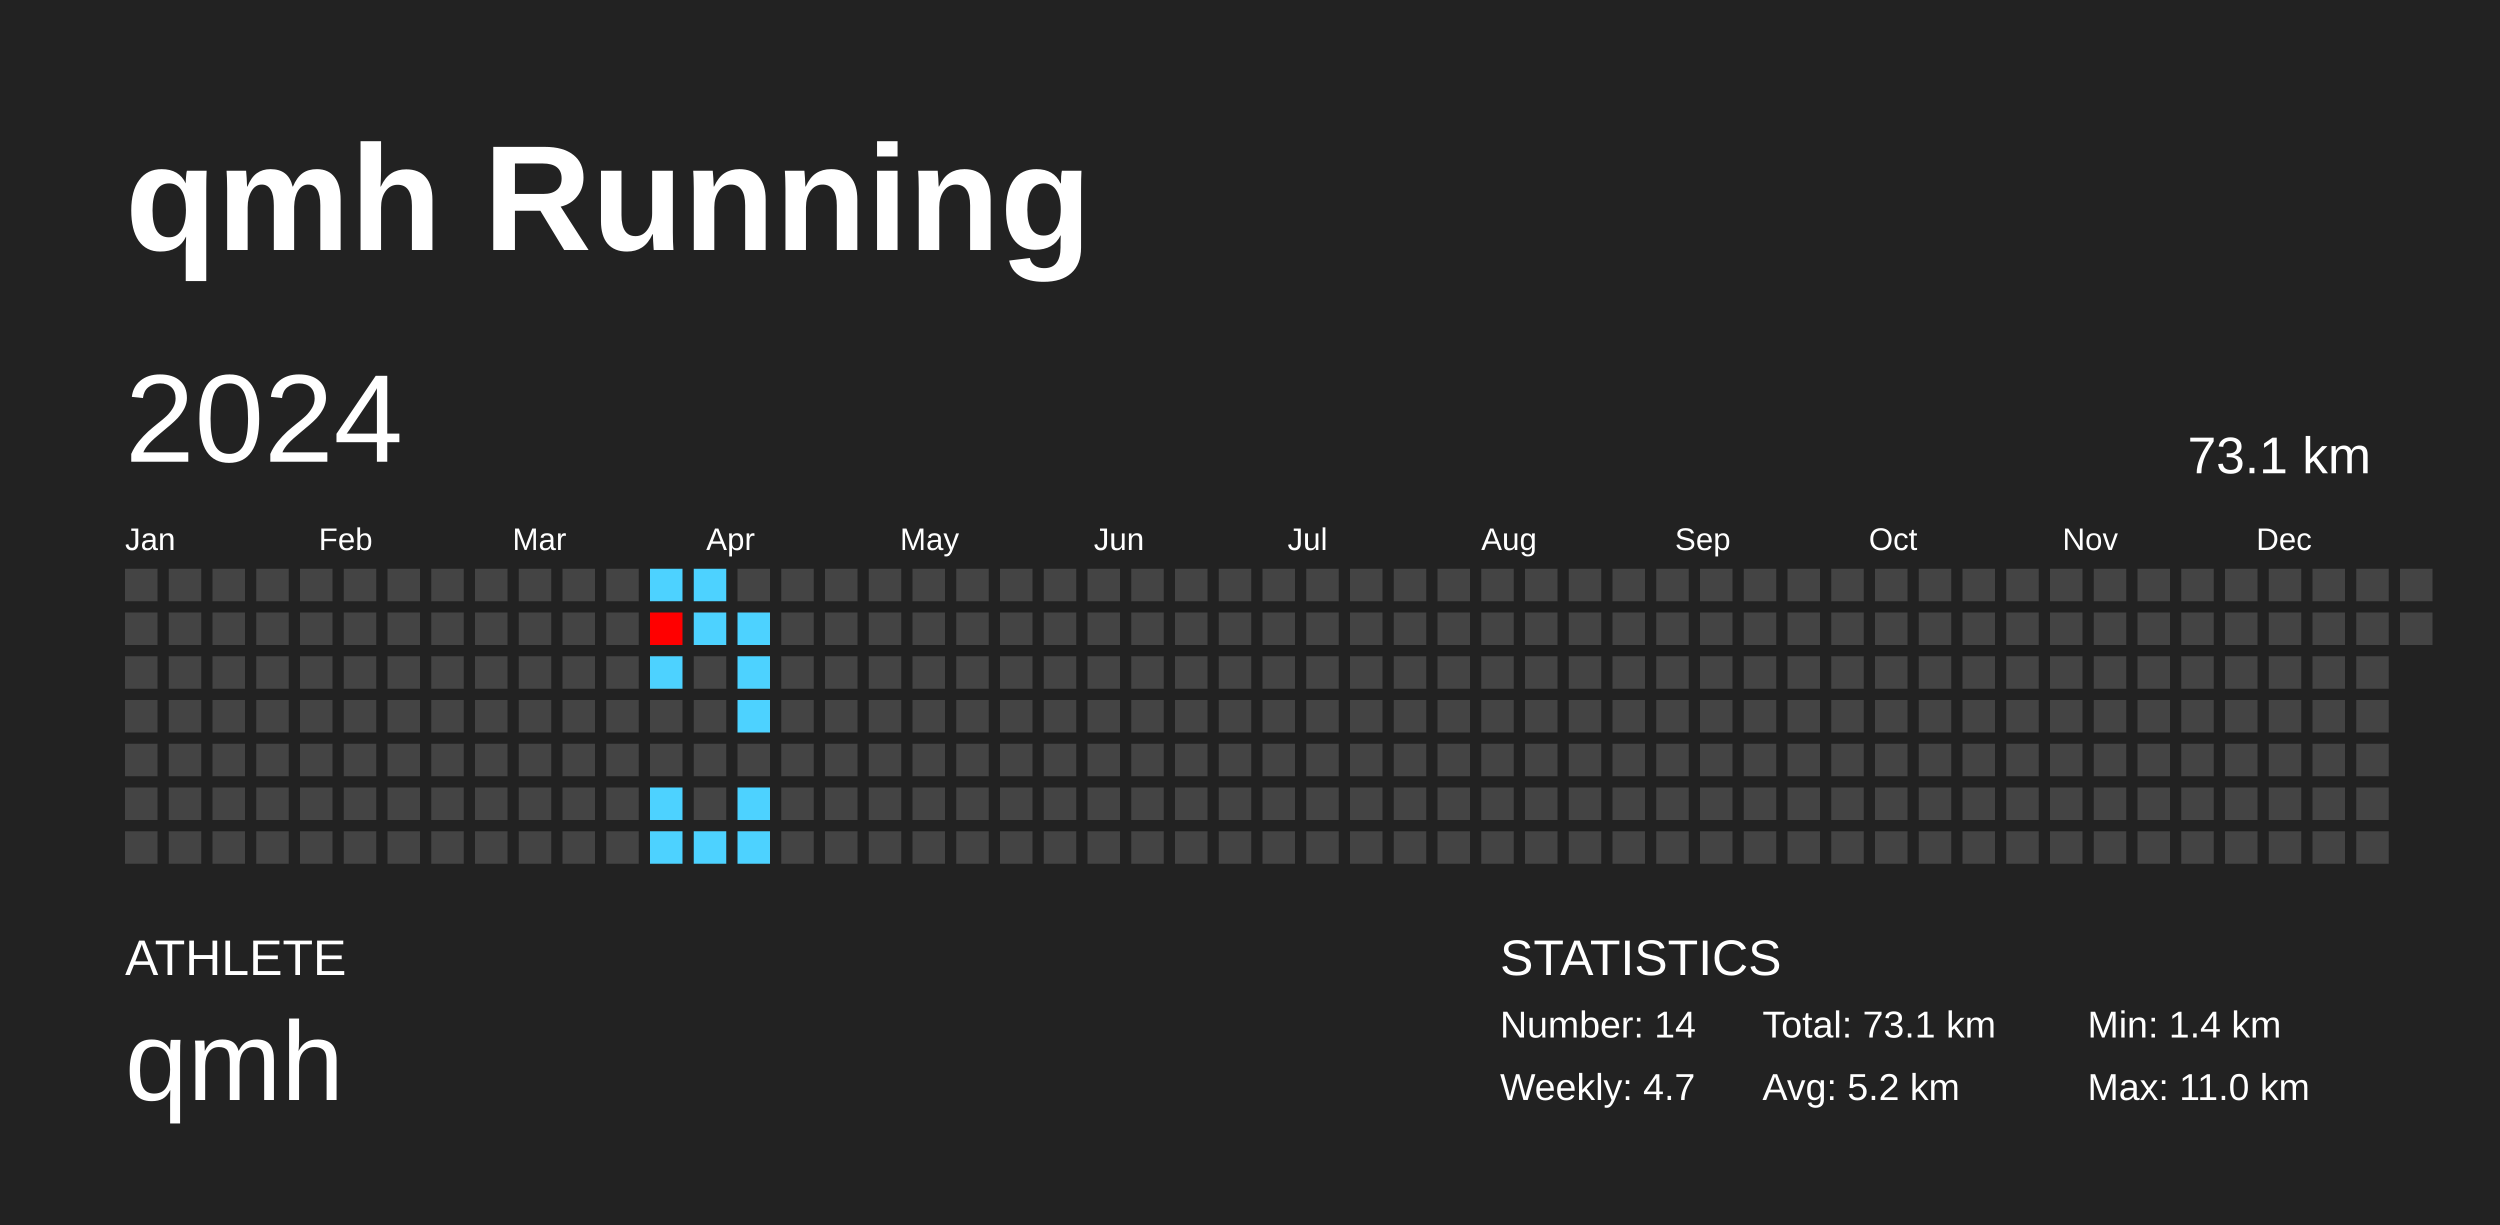
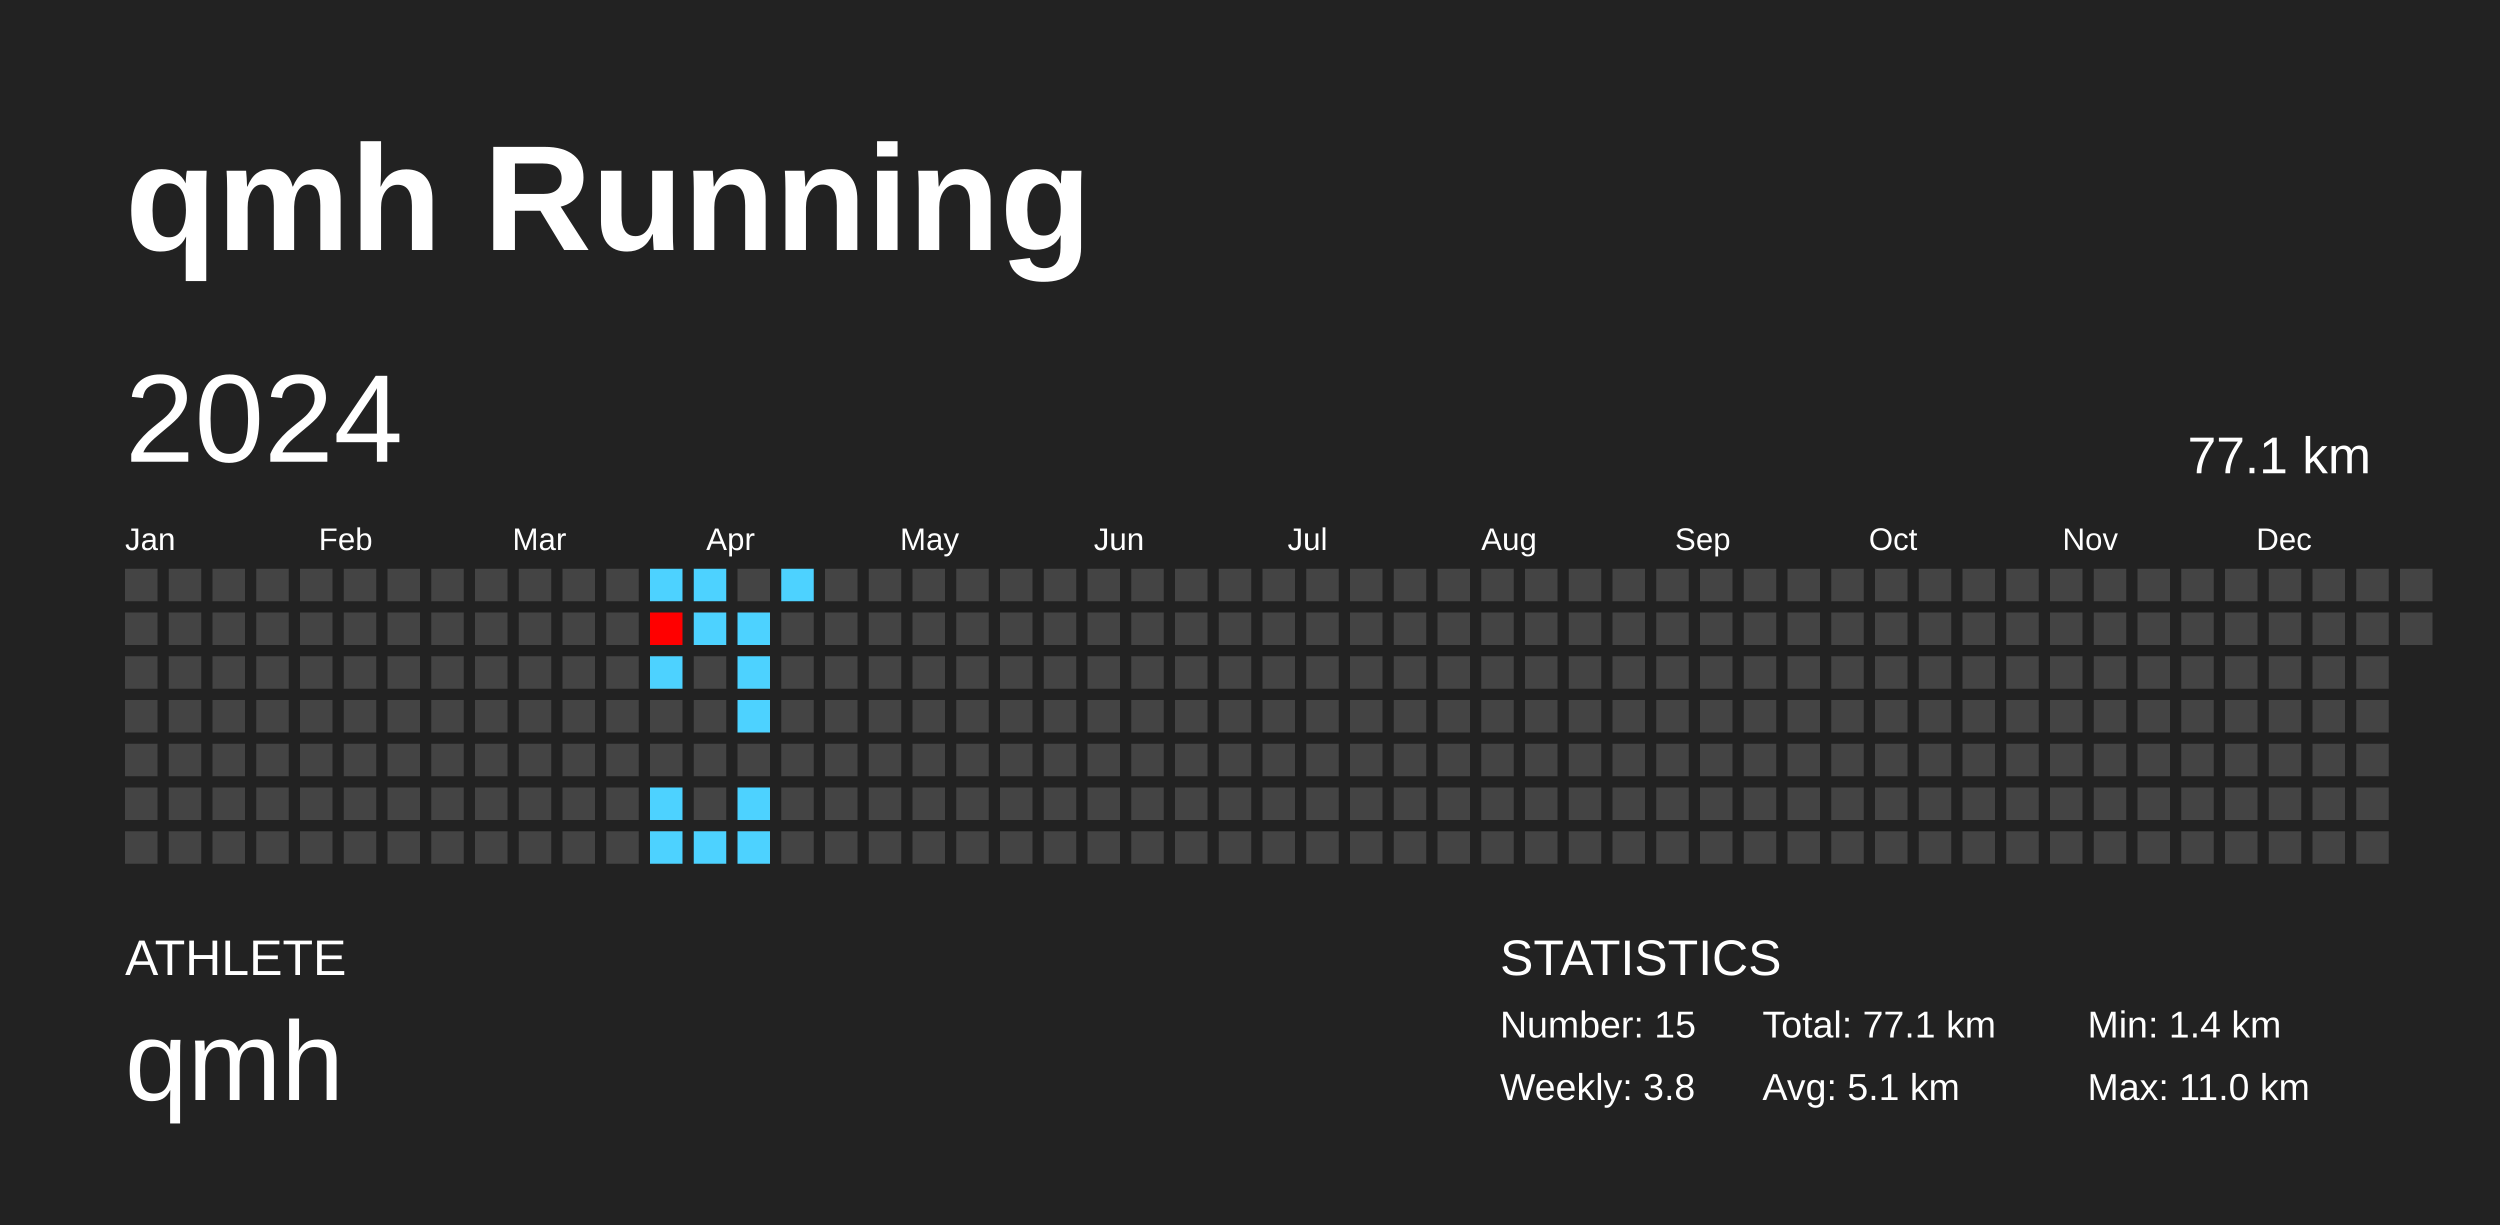
<svg xmlns="http://www.w3.org/2000/svg" baseProfile="full" height="98mm" version="1.1" viewBox="0,0,200,98" width="200mm">
  <defs />
  <rect fill="#222222" height="98" width="200" x="0" y="0" />
  <text fill="#FFFFFF" style="font-size:12px; font-family:Arial; font-weight:bold;" x="10" y="20">qmh Running</text>
  <text fill="#FFFFFF" style="font-size:4px; font-family:Arial" x="10" y="78">ATHLETE</text>
  <text fill="#FFFFFF" style="font-size:9px; font-family:Arial" x="10" y="88">qmh</text>
  <text fill="#FFFFFF" style="font-size:4px; font-family:Arial" x="120" y="78">STATISTICS</text>
-   <text fill="#FFFFFF" style="font-size:3px; font-family:Arial" x="120" y="83">Number: 14</text>
-   <text fill="#FFFFFF" style="font-size:3px; font-family:Arial" x="120" y="88">Weekly: 4.7</text>
-   <text fill="#FFFFFF" style="font-size:3px; font-family:Arial" x="141" y="83">Total: 73.1 km</text>
-   <text fill="#FFFFFF" style="font-size:3px; font-family:Arial" x="141" y="88">Avg: 5.2 km</text>
+   <text fill="#FFFFFF" style="font-size:3px; font-family:Arial" x="120" y="83">Number: 15</text>
+   <text fill="#FFFFFF" style="font-size:3px; font-family:Arial" x="120" y="88">Weekly: 3.8</text>
+   <text fill="#FFFFFF" style="font-size:3px; font-family:Arial" x="141" y="83">Total: 77.1 km</text>
+   <text fill="#FFFFFF" style="font-size:3px; font-family:Arial" x="141" y="88">Avg: 5.1 km</text>
  <text fill="#FFFFFF" style="font-size:3px; font-family:Arial" x="167" y="83">Min: 1.4 km</text>
  <text fill="#FFFFFF" style="font-size:3px; font-family:Arial" x="167" y="88">Max: 11.0 km</text>
  <text dominant-baseline="hanging" fill="#FFFFFF" style="font-size:10.0px; font-family:Arial;" x="10" y="30">2024</text>
-   <text dominant-baseline="hanging" fill="#FFFFFF" style="font-size:4.125px; font-family:Arial;" x="175" y="35">73.1 km</text>
+   <text dominant-baseline="hanging" fill="#FFFFFF" style="font-size:4.125px; font-family:Arial;" x="175" y="35">77.1 km</text>
  <text fill="#FFFFFF" style="font-size:2.5px; font-family:Arial" x="10.0" y="44">Jan</text>
  <text fill="#FFFFFF" style="font-size:2.5px; font-family:Arial" x="25.5" y="44">Feb</text>
  <text fill="#FFFFFF" style="font-size:2.5px; font-family:Arial" x="41.0" y="44">Mar</text>
  <text fill="#FFFFFF" style="font-size:2.5px; font-family:Arial" x="56.5" y="44">Apr</text>
  <text fill="#FFFFFF" style="font-size:2.5px; font-family:Arial" x="72.0" y="44">May</text>
  <text fill="#FFFFFF" style="font-size:2.5px; font-family:Arial" x="87.5" y="44">Jun</text>
  <text fill="#FFFFFF" style="font-size:2.5px; font-family:Arial" x="103.0" y="44">Jul</text>
  <text fill="#FFFFFF" style="font-size:2.5px; font-family:Arial" x="118.5" y="44">Aug</text>
  <text fill="#FFFFFF" style="font-size:2.5px; font-family:Arial" x="134.0" y="44">Sep</text>
  <text fill="#FFFFFF" style="font-size:2.5px; font-family:Arial" x="149.5" y="44">Oct</text>
  <text fill="#FFFFFF" style="font-size:2.5px; font-family:Arial" x="165.0" y="44">Nov</text>
  <text fill="#FFFFFF" style="font-size:2.5px; font-family:Arial" x="180.5" y="44">Dec</text>
  <rect fill="#444444" height="2.6" width="2.6" x="10.0" y="45.5" />
  <rect fill="#444444" height="2.6" width="2.6" x="10.0" y="49.0" />
  <rect fill="#444444" height="2.6" width="2.6" x="10.0" y="52.5" />
  <rect fill="#444444" height="2.6" width="2.6" x="10.0" y="56.0" />
  <rect fill="#444444" height="2.6" width="2.6" x="10.0" y="59.5" />
  <rect fill="#444444" height="2.6" width="2.6" x="10.0" y="63.0" />
  <rect fill="#444444" height="2.6" width="2.6" x="10.0" y="66.5" />
  <rect fill="#444444" height="2.6" width="2.6" x="13.5" y="45.5" />
  <rect fill="#444444" height="2.6" width="2.6" x="13.5" y="49.0" />
  <rect fill="#444444" height="2.6" width="2.6" x="13.5" y="52.5" />
  <rect fill="#444444" height="2.6" width="2.6" x="13.5" y="56.0" />
  <rect fill="#444444" height="2.6" width="2.6" x="13.5" y="59.5" />
  <rect fill="#444444" height="2.6" width="2.6" x="13.5" y="63.0" />
  <rect fill="#444444" height="2.6" width="2.6" x="13.5" y="66.5" />
  <rect fill="#444444" height="2.6" width="2.6" x="17.0" y="45.5" />
  <rect fill="#444444" height="2.6" width="2.6" x="17.0" y="49.0" />
  <rect fill="#444444" height="2.6" width="2.6" x="17.0" y="52.5" />
  <rect fill="#444444" height="2.6" width="2.6" x="17.0" y="56.0" />
  <rect fill="#444444" height="2.6" width="2.6" x="17.0" y="59.5" />
  <rect fill="#444444" height="2.6" width="2.6" x="17.0" y="63.0" />
  <rect fill="#444444" height="2.6" width="2.6" x="17.0" y="66.5" />
  <rect fill="#444444" height="2.6" width="2.6" x="20.5" y="45.5" />
  <rect fill="#444444" height="2.6" width="2.6" x="20.5" y="49.0" />
  <rect fill="#444444" height="2.6" width="2.6" x="20.5" y="52.5" />
  <rect fill="#444444" height="2.6" width="2.6" x="20.5" y="56.0" />
  <rect fill="#444444" height="2.6" width="2.6" x="20.5" y="59.5" />
  <rect fill="#444444" height="2.6" width="2.6" x="20.5" y="63.0" />
  <rect fill="#444444" height="2.6" width="2.6" x="20.5" y="66.5" />
  <rect fill="#444444" height="2.6" width="2.6" x="24.0" y="45.5" />
  <rect fill="#444444" height="2.6" width="2.6" x="24.0" y="49.0" />
  <rect fill="#444444" height="2.6" width="2.6" x="24.0" y="52.5" />
  <rect fill="#444444" height="2.6" width="2.6" x="24.0" y="56.0" />
  <rect fill="#444444" height="2.6" width="2.6" x="24.0" y="59.5" />
  <rect fill="#444444" height="2.6" width="2.6" x="24.0" y="63.0" />
  <rect fill="#444444" height="2.6" width="2.6" x="24.0" y="66.5" />
  <rect fill="#444444" height="2.6" width="2.6" x="27.5" y="45.5" />
  <rect fill="#444444" height="2.6" width="2.6" x="27.5" y="49.0" />
  <rect fill="#444444" height="2.6" width="2.6" x="27.5" y="52.5" />
  <rect fill="#444444" height="2.6" width="2.6" x="27.5" y="56.0" />
  <rect fill="#444444" height="2.6" width="2.6" x="27.5" y="59.5" />
  <rect fill="#444444" height="2.6" width="2.6" x="27.5" y="63.0" />
  <rect fill="#444444" height="2.6" width="2.6" x="27.5" y="66.5" />
  <rect fill="#444444" height="2.6" width="2.6" x="31.0" y="45.5" />
  <rect fill="#444444" height="2.6" width="2.6" x="31.0" y="49.0" />
  <rect fill="#444444" height="2.6" width="2.6" x="31.0" y="52.5" />
  <rect fill="#444444" height="2.6" width="2.6" x="31.0" y="56.0" />
  <rect fill="#444444" height="2.6" width="2.6" x="31.0" y="59.5" />
  <rect fill="#444444" height="2.6" width="2.6" x="31.0" y="63.0" />
  <rect fill="#444444" height="2.6" width="2.6" x="31.0" y="66.5" />
  <rect fill="#444444" height="2.6" width="2.6" x="34.5" y="45.5" />
  <rect fill="#444444" height="2.6" width="2.6" x="34.5" y="49.0" />
  <rect fill="#444444" height="2.6" width="2.6" x="34.5" y="52.5" />
  <rect fill="#444444" height="2.6" width="2.6" x="34.5" y="56.0" />
  <rect fill="#444444" height="2.6" width="2.6" x="34.5" y="59.5" />
  <rect fill="#444444" height="2.6" width="2.6" x="34.5" y="63.0" />
  <rect fill="#444444" height="2.6" width="2.6" x="34.5" y="66.5" />
  <rect fill="#444444" height="2.6" width="2.6" x="38.0" y="45.5" />
  <rect fill="#444444" height="2.6" width="2.6" x="38.0" y="49.0" />
  <rect fill="#444444" height="2.6" width="2.6" x="38.0" y="52.5" />
  <rect fill="#444444" height="2.6" width="2.6" x="38.0" y="56.0" />
  <rect fill="#444444" height="2.6" width="2.6" x="38.0" y="59.5" />
  <rect fill="#444444" height="2.6" width="2.6" x="38.0" y="63.0" />
  <rect fill="#444444" height="2.6" width="2.6" x="38.0" y="66.5" />
  <rect fill="#444444" height="2.6" width="2.6" x="41.5" y="45.5" />
  <rect fill="#444444" height="2.6" width="2.6" x="41.5" y="49.0" />
  <rect fill="#444444" height="2.6" width="2.6" x="41.5" y="52.5" />
  <rect fill="#444444" height="2.6" width="2.6" x="41.5" y="56.0" />
  <rect fill="#444444" height="2.6" width="2.6" x="41.5" y="59.5" />
  <rect fill="#444444" height="2.6" width="2.6" x="41.5" y="63.0" />
  <rect fill="#444444" height="2.6" width="2.6" x="41.5" y="66.5" />
  <rect fill="#444444" height="2.6" width="2.6" x="45.0" y="45.5" />
  <rect fill="#444444" height="2.6" width="2.6" x="45.0" y="49.0" />
  <rect fill="#444444" height="2.6" width="2.6" x="45.0" y="52.5" />
  <rect fill="#444444" height="2.6" width="2.6" x="45.0" y="56.0" />
  <rect fill="#444444" height="2.6" width="2.6" x="45.0" y="59.5" />
  <rect fill="#444444" height="2.6" width="2.6" x="45.0" y="63.0" />
  <rect fill="#444444" height="2.6" width="2.6" x="45.0" y="66.5" />
  <rect fill="#444444" height="2.6" width="2.6" x="48.5" y="45.5" />
  <rect fill="#444444" height="2.6" width="2.6" x="48.5" y="49.0" />
  <rect fill="#444444" height="2.6" width="2.6" x="48.5" y="52.5" />
  <rect fill="#444444" height="2.6" width="2.6" x="48.5" y="56.0" />
  <rect fill="#444444" height="2.6" width="2.6" x="48.5" y="59.5" />
  <rect fill="#444444" height="2.6" width="2.6" x="48.5" y="63.0" />
  <rect fill="#444444" height="2.6" width="2.6" x="48.5" y="66.5" />
  <rect fill="#4dd2ff" height="2.6" width="2.6" x="52.0" y="45.5" />
  <rect fill="#ff0000" height="2.6" width="2.6" x="52.0" y="49.0" />
  <rect fill="#4dd2ff" height="2.6" width="2.6" x="52.0" y="52.5" />
  <rect fill="#444444" height="2.6" width="2.6" x="52.0" y="56.0" />
  <rect fill="#444444" height="2.6" width="2.6" x="52.0" y="59.5" />
  <rect fill="#4dd2ff" height="2.6" width="2.6" x="52.0" y="63.0" />
  <rect fill="#4dd2ff" height="2.6" width="2.6" x="52.0" y="66.5" />
  <rect fill="#4dd2ff" height="2.6" width="2.6" x="55.5" y="45.5" />
  <rect fill="#4dd2ff" height="2.6" width="2.6" x="55.5" y="49.0" />
  <rect fill="#444444" height="2.6" width="2.6" x="55.5" y="52.5" />
  <rect fill="#444444" height="2.6" width="2.6" x="55.5" y="56.0" />
  <rect fill="#444444" height="2.6" width="2.6" x="55.5" y="59.5" />
  <rect fill="#444444" height="2.6" width="2.6" x="55.5" y="63.0" />
  <rect fill="#4dd2ff" height="2.6" width="2.6" x="55.5" y="66.5" />
  <rect fill="#444444" height="2.6" width="2.6" x="59.0" y="45.5" />
  <rect fill="#4dd2ff" height="2.6" width="2.6" x="59.0" y="49.0" />
  <rect fill="#4dd2ff" height="2.6" width="2.6" x="59.0" y="52.5" />
  <rect fill="#4dd2ff" height="2.6" width="2.6" x="59.0" y="56.0" />
  <rect fill="#444444" height="2.6" width="2.6" x="59.0" y="59.5" />
  <rect fill="#4dd2ff" height="2.6" width="2.6" x="59.0" y="63.0" />
  <rect fill="#4dd2ff" height="2.6" width="2.6" x="59.0" y="66.5" />
-   <rect fill="#444444" height="2.6" width="2.6" x="62.5" y="45.5" />
+   <rect fill="#4dd2ff" height="2.6" width="2.6" x="62.5" y="45.5" />
  <rect fill="#444444" height="2.6" width="2.6" x="62.5" y="49.0" />
  <rect fill="#444444" height="2.6" width="2.6" x="62.5" y="52.5" />
  <rect fill="#444444" height="2.6" width="2.6" x="62.5" y="56.0" />
  <rect fill="#444444" height="2.6" width="2.6" x="62.5" y="59.5" />
  <rect fill="#444444" height="2.6" width="2.6" x="62.5" y="63.0" />
  <rect fill="#444444" height="2.6" width="2.6" x="62.5" y="66.5" />
  <rect fill="#444444" height="2.6" width="2.6" x="66.0" y="45.5" />
  <rect fill="#444444" height="2.6" width="2.6" x="66.0" y="49.0" />
  <rect fill="#444444" height="2.6" width="2.6" x="66.0" y="52.5" />
  <rect fill="#444444" height="2.6" width="2.6" x="66.0" y="56.0" />
  <rect fill="#444444" height="2.6" width="2.6" x="66.0" y="59.5" />
  <rect fill="#444444" height="2.6" width="2.6" x="66.0" y="63.0" />
  <rect fill="#444444" height="2.6" width="2.6" x="66.0" y="66.5" />
  <rect fill="#444444" height="2.6" width="2.6" x="69.5" y="45.5" />
  <rect fill="#444444" height="2.6" width="2.6" x="69.5" y="49.0" />
  <rect fill="#444444" height="2.6" width="2.6" x="69.5" y="52.5" />
  <rect fill="#444444" height="2.6" width="2.6" x="69.5" y="56.0" />
  <rect fill="#444444" height="2.6" width="2.6" x="69.5" y="59.5" />
  <rect fill="#444444" height="2.6" width="2.6" x="69.5" y="63.0" />
  <rect fill="#444444" height="2.6" width="2.6" x="69.5" y="66.5" />
  <rect fill="#444444" height="2.6" width="2.6" x="73.0" y="45.5" />
  <rect fill="#444444" height="2.6" width="2.6" x="73.0" y="49.0" />
  <rect fill="#444444" height="2.6" width="2.6" x="73.0" y="52.5" />
  <rect fill="#444444" height="2.6" width="2.6" x="73.0" y="56.0" />
  <rect fill="#444444" height="2.6" width="2.6" x="73.0" y="59.5" />
  <rect fill="#444444" height="2.6" width="2.6" x="73.0" y="63.0" />
  <rect fill="#444444" height="2.6" width="2.6" x="73.0" y="66.5" />
  <rect fill="#444444" height="2.6" width="2.6" x="76.5" y="45.5" />
  <rect fill="#444444" height="2.6" width="2.6" x="76.5" y="49.0" />
  <rect fill="#444444" height="2.6" width="2.6" x="76.5" y="52.5" />
  <rect fill="#444444" height="2.6" width="2.6" x="76.5" y="56.0" />
  <rect fill="#444444" height="2.6" width="2.6" x="76.5" y="59.5" />
  <rect fill="#444444" height="2.6" width="2.6" x="76.5" y="63.0" />
  <rect fill="#444444" height="2.6" width="2.6" x="76.5" y="66.5" />
  <rect fill="#444444" height="2.6" width="2.6" x="80.0" y="45.5" />
  <rect fill="#444444" height="2.6" width="2.6" x="80.0" y="49.0" />
  <rect fill="#444444" height="2.6" width="2.6" x="80.0" y="52.5" />
  <rect fill="#444444" height="2.6" width="2.6" x="80.0" y="56.0" />
  <rect fill="#444444" height="2.6" width="2.6" x="80.0" y="59.5" />
  <rect fill="#444444" height="2.6" width="2.6" x="80.0" y="63.0" />
  <rect fill="#444444" height="2.6" width="2.6" x="80.0" y="66.5" />
  <rect fill="#444444" height="2.6" width="2.6" x="83.5" y="45.5" />
  <rect fill="#444444" height="2.6" width="2.6" x="83.5" y="49.0" />
  <rect fill="#444444" height="2.6" width="2.6" x="83.5" y="52.5" />
  <rect fill="#444444" height="2.6" width="2.6" x="83.5" y="56.0" />
  <rect fill="#444444" height="2.6" width="2.6" x="83.5" y="59.5" />
  <rect fill="#444444" height="2.6" width="2.6" x="83.5" y="63.0" />
  <rect fill="#444444" height="2.6" width="2.6" x="83.5" y="66.5" />
  <rect fill="#444444" height="2.6" width="2.6" x="87.0" y="45.5" />
  <rect fill="#444444" height="2.6" width="2.6" x="87.0" y="49.0" />
  <rect fill="#444444" height="2.6" width="2.6" x="87.0" y="52.5" />
  <rect fill="#444444" height="2.6" width="2.6" x="87.0" y="56.0" />
  <rect fill="#444444" height="2.6" width="2.6" x="87.0" y="59.5" />
  <rect fill="#444444" height="2.6" width="2.6" x="87.0" y="63.0" />
  <rect fill="#444444" height="2.6" width="2.6" x="87.0" y="66.5" />
  <rect fill="#444444" height="2.6" width="2.6" x="90.5" y="45.5" />
  <rect fill="#444444" height="2.6" width="2.6" x="90.5" y="49.0" />
  <rect fill="#444444" height="2.6" width="2.6" x="90.5" y="52.5" />
  <rect fill="#444444" height="2.6" width="2.6" x="90.5" y="56.0" />
  <rect fill="#444444" height="2.6" width="2.6" x="90.5" y="59.5" />
  <rect fill="#444444" height="2.6" width="2.6" x="90.5" y="63.0" />
  <rect fill="#444444" height="2.6" width="2.6" x="90.5" y="66.5" />
  <rect fill="#444444" height="2.6" width="2.6" x="94.0" y="45.5" />
  <rect fill="#444444" height="2.6" width="2.6" x="94.0" y="49.0" />
  <rect fill="#444444" height="2.6" width="2.6" x="94.0" y="52.5" />
  <rect fill="#444444" height="2.6" width="2.6" x="94.0" y="56.0" />
  <rect fill="#444444" height="2.6" width="2.6" x="94.0" y="59.5" />
  <rect fill="#444444" height="2.6" width="2.6" x="94.0" y="63.0" />
  <rect fill="#444444" height="2.6" width="2.6" x="94.0" y="66.5" />
  <rect fill="#444444" height="2.6" width="2.6" x="97.5" y="45.5" />
  <rect fill="#444444" height="2.6" width="2.6" x="97.5" y="49.0" />
  <rect fill="#444444" height="2.6" width="2.6" x="97.5" y="52.5" />
  <rect fill="#444444" height="2.6" width="2.6" x="97.5" y="56.0" />
  <rect fill="#444444" height="2.6" width="2.6" x="97.5" y="59.5" />
  <rect fill="#444444" height="2.6" width="2.6" x="97.5" y="63.0" />
  <rect fill="#444444" height="2.6" width="2.6" x="97.5" y="66.5" />
  <rect fill="#444444" height="2.6" width="2.6" x="101.0" y="45.5" />
  <rect fill="#444444" height="2.6" width="2.6" x="101.0" y="49.0" />
  <rect fill="#444444" height="2.6" width="2.6" x="101.0" y="52.5" />
  <rect fill="#444444" height="2.6" width="2.6" x="101.0" y="56.0" />
  <rect fill="#444444" height="2.6" width="2.6" x="101.0" y="59.5" />
  <rect fill="#444444" height="2.6" width="2.6" x="101.0" y="63.0" />
  <rect fill="#444444" height="2.6" width="2.6" x="101.0" y="66.5" />
  <rect fill="#444444" height="2.6" width="2.6" x="104.5" y="45.5" />
  <rect fill="#444444" height="2.6" width="2.6" x="104.5" y="49.0" />
  <rect fill="#444444" height="2.6" width="2.6" x="104.5" y="52.5" />
  <rect fill="#444444" height="2.6" width="2.6" x="104.5" y="56.0" />
  <rect fill="#444444" height="2.6" width="2.6" x="104.5" y="59.5" />
  <rect fill="#444444" height="2.6" width="2.6" x="104.5" y="63.0" />
  <rect fill="#444444" height="2.6" width="2.6" x="104.5" y="66.5" />
  <rect fill="#444444" height="2.6" width="2.6" x="108.0" y="45.5" />
  <rect fill="#444444" height="2.6" width="2.6" x="108.0" y="49.0" />
  <rect fill="#444444" height="2.6" width="2.6" x="108.0" y="52.5" />
  <rect fill="#444444" height="2.6" width="2.6" x="108.0" y="56.0" />
  <rect fill="#444444" height="2.6" width="2.6" x="108.0" y="59.5" />
  <rect fill="#444444" height="2.6" width="2.6" x="108.0" y="63.0" />
  <rect fill="#444444" height="2.6" width="2.6" x="108.0" y="66.5" />
  <rect fill="#444444" height="2.6" width="2.6" x="111.5" y="45.5" />
  <rect fill="#444444" height="2.6" width="2.6" x="111.5" y="49.0" />
  <rect fill="#444444" height="2.6" width="2.6" x="111.5" y="52.5" />
  <rect fill="#444444" height="2.6" width="2.6" x="111.5" y="56.0" />
  <rect fill="#444444" height="2.6" width="2.6" x="111.5" y="59.5" />
  <rect fill="#444444" height="2.6" width="2.6" x="111.5" y="63.0" />
  <rect fill="#444444" height="2.6" width="2.6" x="111.5" y="66.5" />
  <rect fill="#444444" height="2.6" width="2.6" x="115.0" y="45.5" />
  <rect fill="#444444" height="2.6" width="2.6" x="115.0" y="49.0" />
  <rect fill="#444444" height="2.6" width="2.6" x="115.0" y="52.5" />
  <rect fill="#444444" height="2.6" width="2.6" x="115.0" y="56.0" />
  <rect fill="#444444" height="2.6" width="2.6" x="115.0" y="59.5" />
  <rect fill="#444444" height="2.6" width="2.6" x="115.0" y="63.0" />
  <rect fill="#444444" height="2.6" width="2.6" x="115.0" y="66.5" />
  <rect fill="#444444" height="2.6" width="2.6" x="118.5" y="45.5" />
  <rect fill="#444444" height="2.6" width="2.6" x="118.5" y="49.0" />
  <rect fill="#444444" height="2.6" width="2.6" x="118.5" y="52.5" />
  <rect fill="#444444" height="2.6" width="2.6" x="118.5" y="56.0" />
  <rect fill="#444444" height="2.6" width="2.6" x="118.5" y="59.5" />
  <rect fill="#444444" height="2.6" width="2.6" x="118.5" y="63.0" />
  <rect fill="#444444" height="2.6" width="2.6" x="118.5" y="66.5" />
  <rect fill="#444444" height="2.6" width="2.6" x="122.0" y="45.5" />
  <rect fill="#444444" height="2.6" width="2.6" x="122.0" y="49.0" />
  <rect fill="#444444" height="2.6" width="2.6" x="122.0" y="52.5" />
  <rect fill="#444444" height="2.6" width="2.6" x="122.0" y="56.0" />
  <rect fill="#444444" height="2.6" width="2.6" x="122.0" y="59.5" />
  <rect fill="#444444" height="2.6" width="2.6" x="122.0" y="63.0" />
  <rect fill="#444444" height="2.6" width="2.6" x="122.0" y="66.5" />
  <rect fill="#444444" height="2.6" width="2.6" x="125.5" y="45.5" />
  <rect fill="#444444" height="2.6" width="2.6" x="125.5" y="49.0" />
  <rect fill="#444444" height="2.6" width="2.6" x="125.5" y="52.5" />
  <rect fill="#444444" height="2.6" width="2.6" x="125.5" y="56.0" />
  <rect fill="#444444" height="2.6" width="2.6" x="125.5" y="59.5" />
  <rect fill="#444444" height="2.6" width="2.6" x="125.5" y="63.0" />
  <rect fill="#444444" height="2.6" width="2.6" x="125.5" y="66.5" />
  <rect fill="#444444" height="2.6" width="2.6" x="129.0" y="45.5" />
  <rect fill="#444444" height="2.6" width="2.6" x="129.0" y="49.0" />
  <rect fill="#444444" height="2.6" width="2.6" x="129.0" y="52.5" />
  <rect fill="#444444" height="2.6" width="2.6" x="129.0" y="56.0" />
  <rect fill="#444444" height="2.6" width="2.6" x="129.0" y="59.5" />
  <rect fill="#444444" height="2.6" width="2.6" x="129.0" y="63.0" />
  <rect fill="#444444" height="2.6" width="2.6" x="129.0" y="66.5" />
  <rect fill="#444444" height="2.6" width="2.6" x="132.5" y="45.5" />
  <rect fill="#444444" height="2.6" width="2.6" x="132.5" y="49.0" />
  <rect fill="#444444" height="2.6" width="2.6" x="132.5" y="52.5" />
  <rect fill="#444444" height="2.6" width="2.6" x="132.5" y="56.0" />
  <rect fill="#444444" height="2.6" width="2.6" x="132.5" y="59.5" />
  <rect fill="#444444" height="2.6" width="2.6" x="132.5" y="63.0" />
  <rect fill="#444444" height="2.6" width="2.6" x="132.5" y="66.5" />
  <rect fill="#444444" height="2.6" width="2.6" x="136.0" y="45.5" />
  <rect fill="#444444" height="2.6" width="2.6" x="136.0" y="49.0" />
  <rect fill="#444444" height="2.6" width="2.6" x="136.0" y="52.5" />
  <rect fill="#444444" height="2.6" width="2.6" x="136.0" y="56.0" />
  <rect fill="#444444" height="2.6" width="2.6" x="136.0" y="59.5" />
  <rect fill="#444444" height="2.6" width="2.6" x="136.0" y="63.0" />
  <rect fill="#444444" height="2.6" width="2.6" x="136.0" y="66.5" />
  <rect fill="#444444" height="2.6" width="2.6" x="139.5" y="45.5" />
  <rect fill="#444444" height="2.6" width="2.6" x="139.5" y="49.0" />
  <rect fill="#444444" height="2.6" width="2.6" x="139.5" y="52.5" />
  <rect fill="#444444" height="2.6" width="2.6" x="139.5" y="56.0" />
  <rect fill="#444444" height="2.6" width="2.6" x="139.5" y="59.5" />
  <rect fill="#444444" height="2.6" width="2.6" x="139.5" y="63.0" />
  <rect fill="#444444" height="2.6" width="2.6" x="139.5" y="66.5" />
  <rect fill="#444444" height="2.6" width="2.6" x="143.0" y="45.5" />
  <rect fill="#444444" height="2.6" width="2.6" x="143.0" y="49.0" />
  <rect fill="#444444" height="2.6" width="2.6" x="143.0" y="52.5" />
  <rect fill="#444444" height="2.6" width="2.6" x="143.0" y="56.0" />
  <rect fill="#444444" height="2.6" width="2.6" x="143.0" y="59.5" />
  <rect fill="#444444" height="2.6" width="2.6" x="143.0" y="63.0" />
  <rect fill="#444444" height="2.6" width="2.6" x="143.0" y="66.5" />
  <rect fill="#444444" height="2.6" width="2.6" x="146.5" y="45.5" />
  <rect fill="#444444" height="2.6" width="2.6" x="146.5" y="49.0" />
  <rect fill="#444444" height="2.6" width="2.6" x="146.5" y="52.5" />
  <rect fill="#444444" height="2.6" width="2.6" x="146.5" y="56.0" />
  <rect fill="#444444" height="2.6" width="2.6" x="146.5" y="59.5" />
  <rect fill="#444444" height="2.6" width="2.6" x="146.5" y="63.0" />
  <rect fill="#444444" height="2.6" width="2.6" x="146.5" y="66.5" />
  <rect fill="#444444" height="2.6" width="2.6" x="150.0" y="45.5" />
  <rect fill="#444444" height="2.6" width="2.6" x="150.0" y="49.0" />
  <rect fill="#444444" height="2.6" width="2.6" x="150.0" y="52.5" />
  <rect fill="#444444" height="2.6" width="2.6" x="150.0" y="56.0" />
  <rect fill="#444444" height="2.6" width="2.6" x="150.0" y="59.5" />
  <rect fill="#444444" height="2.6" width="2.6" x="150.0" y="63.0" />
  <rect fill="#444444" height="2.6" width="2.6" x="150.0" y="66.5" />
  <rect fill="#444444" height="2.6" width="2.6" x="153.5" y="45.5" />
  <rect fill="#444444" height="2.6" width="2.6" x="153.5" y="49.0" />
  <rect fill="#444444" height="2.6" width="2.6" x="153.5" y="52.5" />
  <rect fill="#444444" height="2.6" width="2.6" x="153.5" y="56.0" />
  <rect fill="#444444" height="2.6" width="2.6" x="153.5" y="59.5" />
  <rect fill="#444444" height="2.6" width="2.6" x="153.5" y="63.0" />
  <rect fill="#444444" height="2.6" width="2.6" x="153.5" y="66.5" />
  <rect fill="#444444" height="2.6" width="2.6" x="157.0" y="45.5" />
  <rect fill="#444444" height="2.6" width="2.6" x="157.0" y="49.0" />
  <rect fill="#444444" height="2.6" width="2.6" x="157.0" y="52.5" />
  <rect fill="#444444" height="2.6" width="2.6" x="157.0" y="56.0" />
  <rect fill="#444444" height="2.6" width="2.6" x="157.0" y="59.5" />
  <rect fill="#444444" height="2.6" width="2.6" x="157.0" y="63.0" />
  <rect fill="#444444" height="2.6" width="2.6" x="157.0" y="66.5" />
  <rect fill="#444444" height="2.6" width="2.6" x="160.5" y="45.5" />
  <rect fill="#444444" height="2.6" width="2.6" x="160.5" y="49.0" />
  <rect fill="#444444" height="2.6" width="2.6" x="160.5" y="52.5" />
  <rect fill="#444444" height="2.6" width="2.6" x="160.5" y="56.0" />
  <rect fill="#444444" height="2.6" width="2.6" x="160.5" y="59.5" />
  <rect fill="#444444" height="2.6" width="2.6" x="160.5" y="63.0" />
  <rect fill="#444444" height="2.6" width="2.6" x="160.5" y="66.5" />
  <rect fill="#444444" height="2.6" width="2.6" x="164.0" y="45.5" />
  <rect fill="#444444" height="2.6" width="2.6" x="164.0" y="49.0" />
  <rect fill="#444444" height="2.6" width="2.6" x="164.0" y="52.5" />
  <rect fill="#444444" height="2.6" width="2.6" x="164.0" y="56.0" />
  <rect fill="#444444" height="2.6" width="2.6" x="164.0" y="59.5" />
  <rect fill="#444444" height="2.6" width="2.6" x="164.0" y="63.0" />
  <rect fill="#444444" height="2.6" width="2.6" x="164.0" y="66.5" />
  <rect fill="#444444" height="2.6" width="2.6" x="167.5" y="45.5" />
  <rect fill="#444444" height="2.6" width="2.6" x="167.5" y="49.0" />
  <rect fill="#444444" height="2.6" width="2.6" x="167.5" y="52.5" />
  <rect fill="#444444" height="2.6" width="2.6" x="167.5" y="56.0" />
  <rect fill="#444444" height="2.6" width="2.6" x="167.5" y="59.5" />
  <rect fill="#444444" height="2.6" width="2.6" x="167.5" y="63.0" />
  <rect fill="#444444" height="2.6" width="2.6" x="167.5" y="66.5" />
  <rect fill="#444444" height="2.6" width="2.6" x="171.0" y="45.5" />
  <rect fill="#444444" height="2.6" width="2.6" x="171.0" y="49.0" />
  <rect fill="#444444" height="2.6" width="2.6" x="171.0" y="52.5" />
  <rect fill="#444444" height="2.6" width="2.6" x="171.0" y="56.0" />
  <rect fill="#444444" height="2.6" width="2.6" x="171.0" y="59.5" />
  <rect fill="#444444" height="2.6" width="2.6" x="171.0" y="63.0" />
  <rect fill="#444444" height="2.6" width="2.6" x="171.0" y="66.5" />
  <rect fill="#444444" height="2.6" width="2.6" x="174.5" y="45.5" />
  <rect fill="#444444" height="2.6" width="2.6" x="174.5" y="49.0" />
  <rect fill="#444444" height="2.6" width="2.6" x="174.5" y="52.5" />
  <rect fill="#444444" height="2.6" width="2.6" x="174.5" y="56.0" />
  <rect fill="#444444" height="2.6" width="2.6" x="174.5" y="59.5" />
  <rect fill="#444444" height="2.6" width="2.6" x="174.5" y="63.0" />
  <rect fill="#444444" height="2.6" width="2.6" x="174.5" y="66.5" />
  <rect fill="#444444" height="2.6" width="2.6" x="178.0" y="45.5" />
  <rect fill="#444444" height="2.6" width="2.6" x="178.0" y="49.0" />
  <rect fill="#444444" height="2.6" width="2.6" x="178.0" y="52.5" />
  <rect fill="#444444" height="2.6" width="2.6" x="178.0" y="56.0" />
  <rect fill="#444444" height="2.6" width="2.6" x="178.0" y="59.5" />
  <rect fill="#444444" height="2.6" width="2.6" x="178.0" y="63.0" />
  <rect fill="#444444" height="2.6" width="2.6" x="178.0" y="66.5" />
  <rect fill="#444444" height="2.6" width="2.6" x="181.5" y="45.5" />
  <rect fill="#444444" height="2.6" width="2.6" x="181.5" y="49.0" />
  <rect fill="#444444" height="2.6" width="2.6" x="181.5" y="52.5" />
  <rect fill="#444444" height="2.6" width="2.6" x="181.5" y="56.0" />
  <rect fill="#444444" height="2.6" width="2.6" x="181.5" y="59.5" />
  <rect fill="#444444" height="2.6" width="2.6" x="181.5" y="63.0" />
  <rect fill="#444444" height="2.6" width="2.6" x="181.5" y="66.5" />
  <rect fill="#444444" height="2.6" width="2.6" x="185.0" y="45.5" />
  <rect fill="#444444" height="2.6" width="2.6" x="185.0" y="49.0" />
  <rect fill="#444444" height="2.6" width="2.6" x="185.0" y="52.5" />
  <rect fill="#444444" height="2.6" width="2.6" x="185.0" y="56.0" />
  <rect fill="#444444" height="2.6" width="2.6" x="185.0" y="59.5" />
  <rect fill="#444444" height="2.6" width="2.6" x="185.0" y="63.0" />
  <rect fill="#444444" height="2.6" width="2.6" x="185.0" y="66.5" />
  <rect fill="#444444" height="2.6" width="2.6" x="188.5" y="45.5" />
  <rect fill="#444444" height="2.6" width="2.6" x="188.5" y="49.0" />
  <rect fill="#444444" height="2.6" width="2.6" x="188.5" y="52.5" />
  <rect fill="#444444" height="2.6" width="2.6" x="188.5" y="56.0" />
  <rect fill="#444444" height="2.6" width="2.6" x="188.5" y="59.5" />
  <rect fill="#444444" height="2.6" width="2.6" x="188.5" y="63.0" />
  <rect fill="#444444" height="2.6" width="2.6" x="188.5" y="66.5" />
  <rect fill="#444444" height="2.6" width="2.6" x="192.0" y="45.5" />
  <rect fill="#444444" height="2.6" width="2.6" x="192.0" y="49.0" />
</svg>
